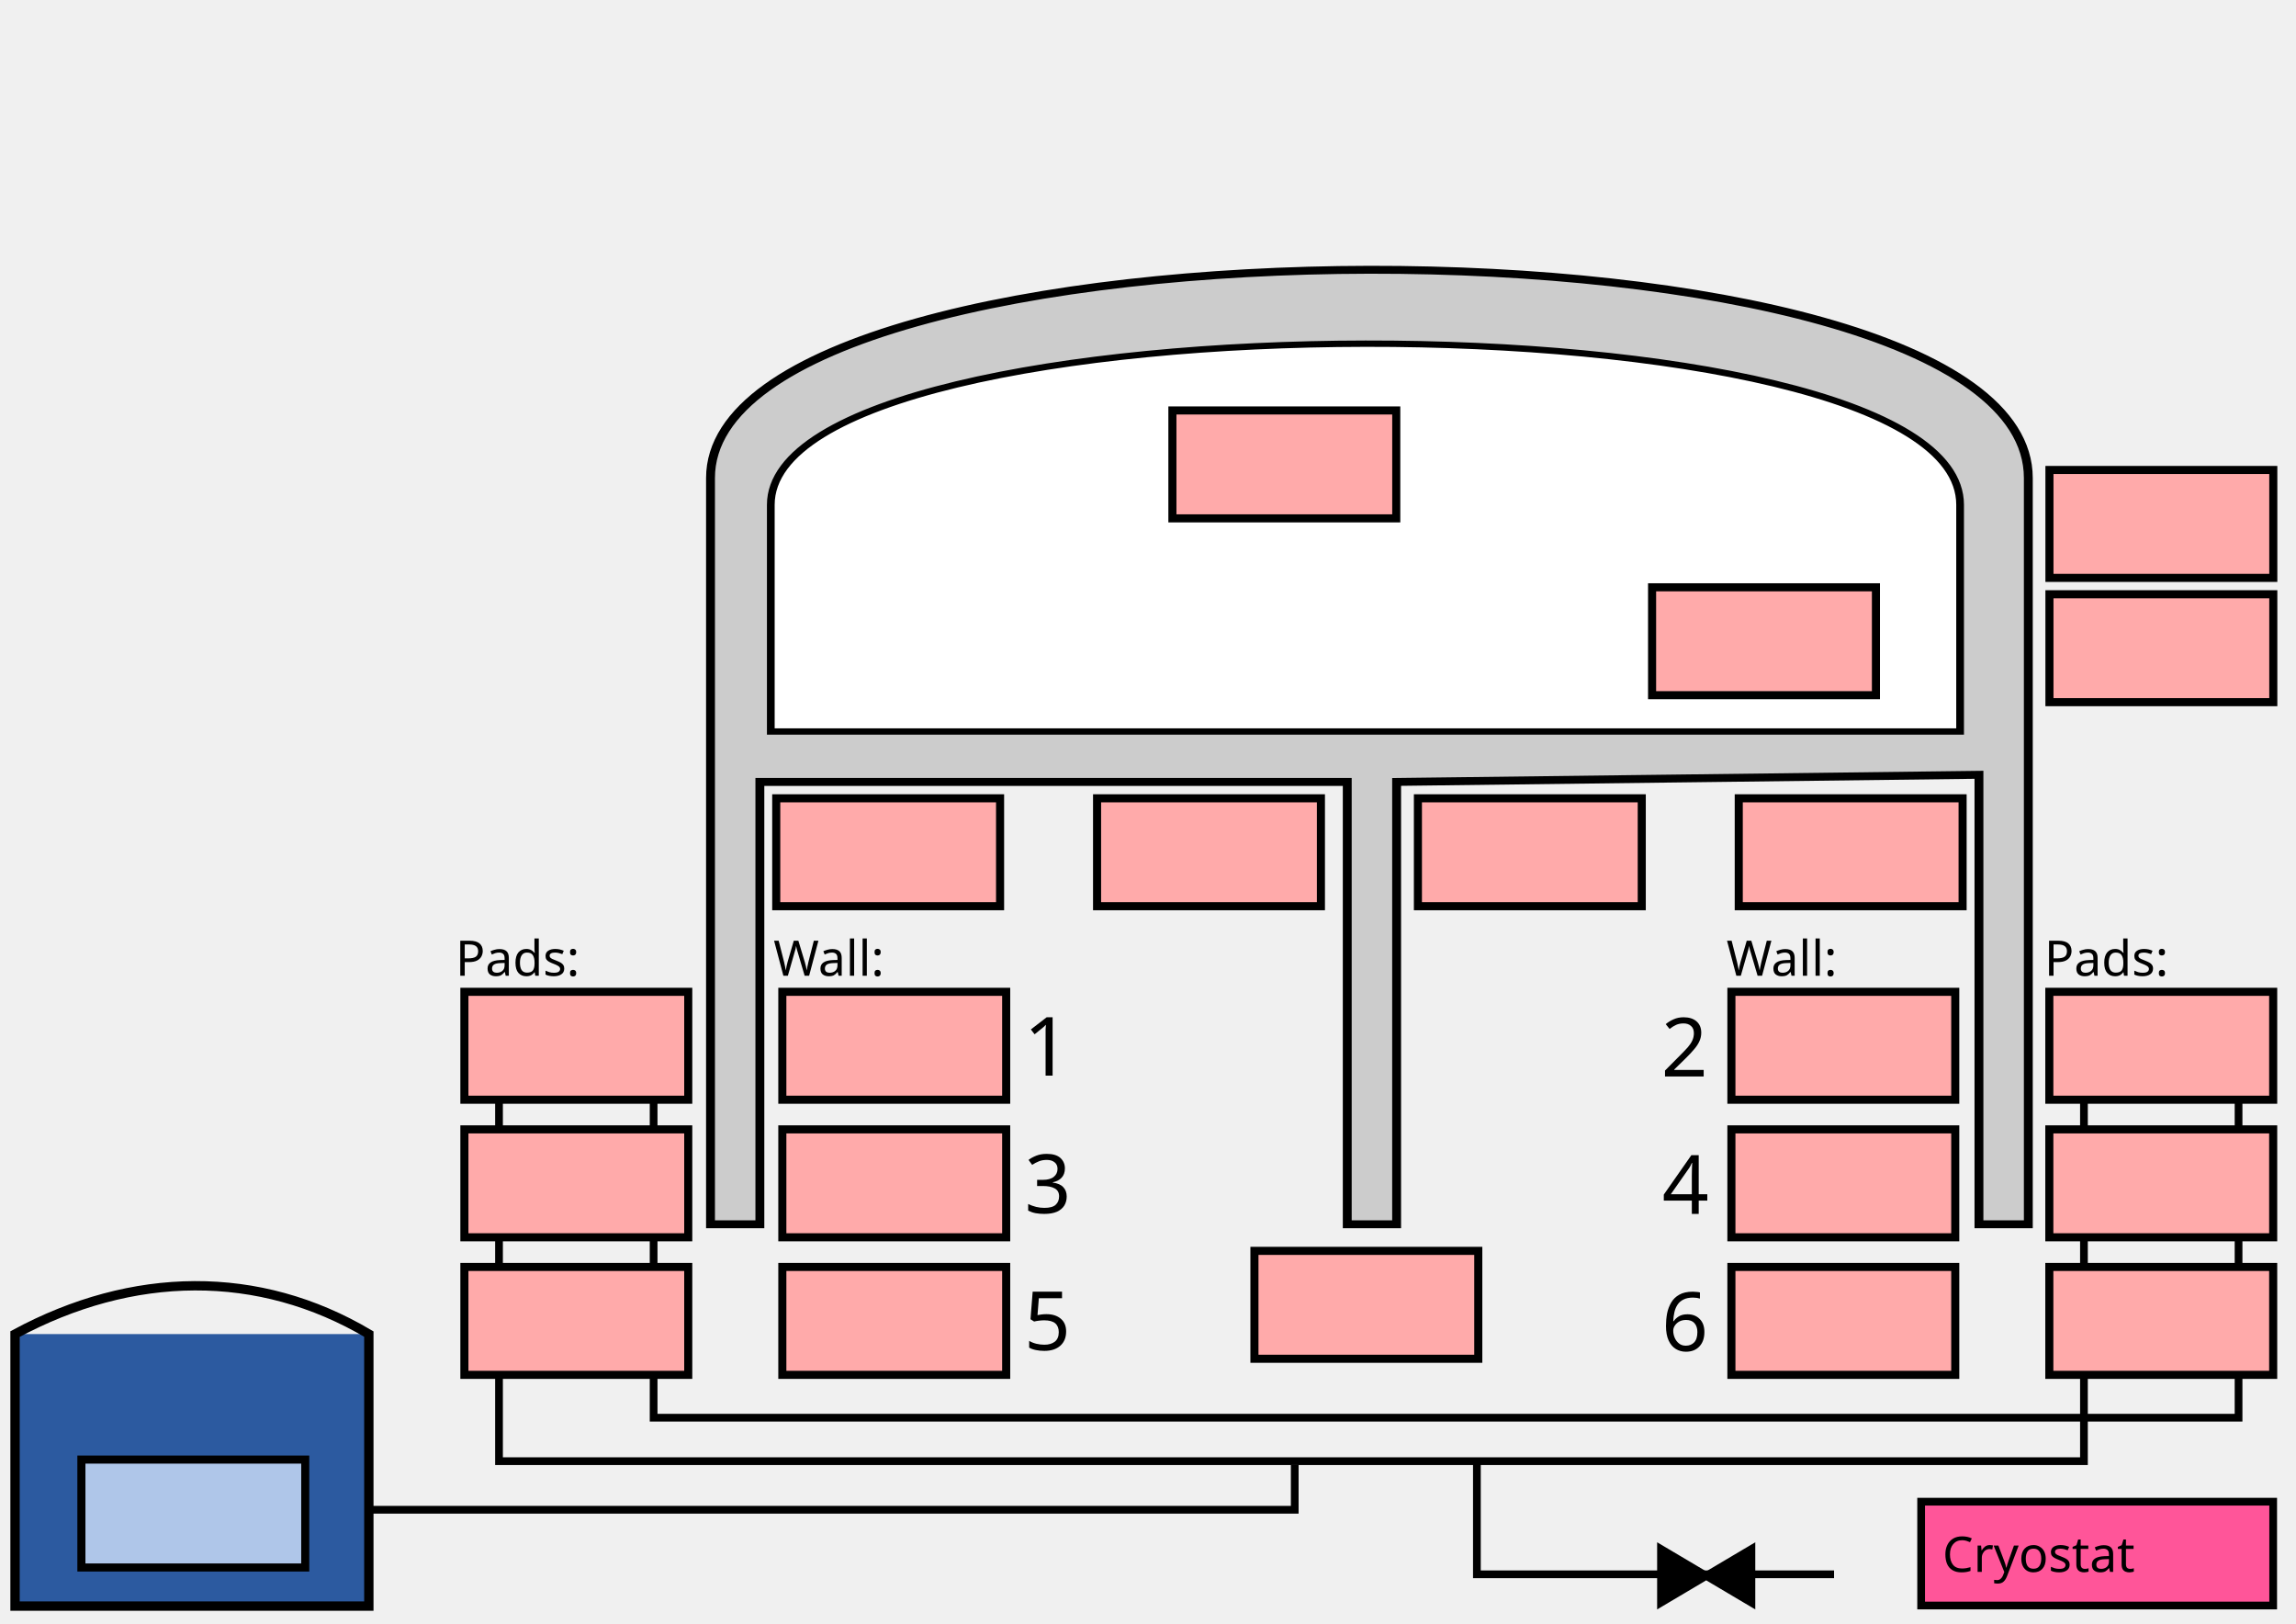
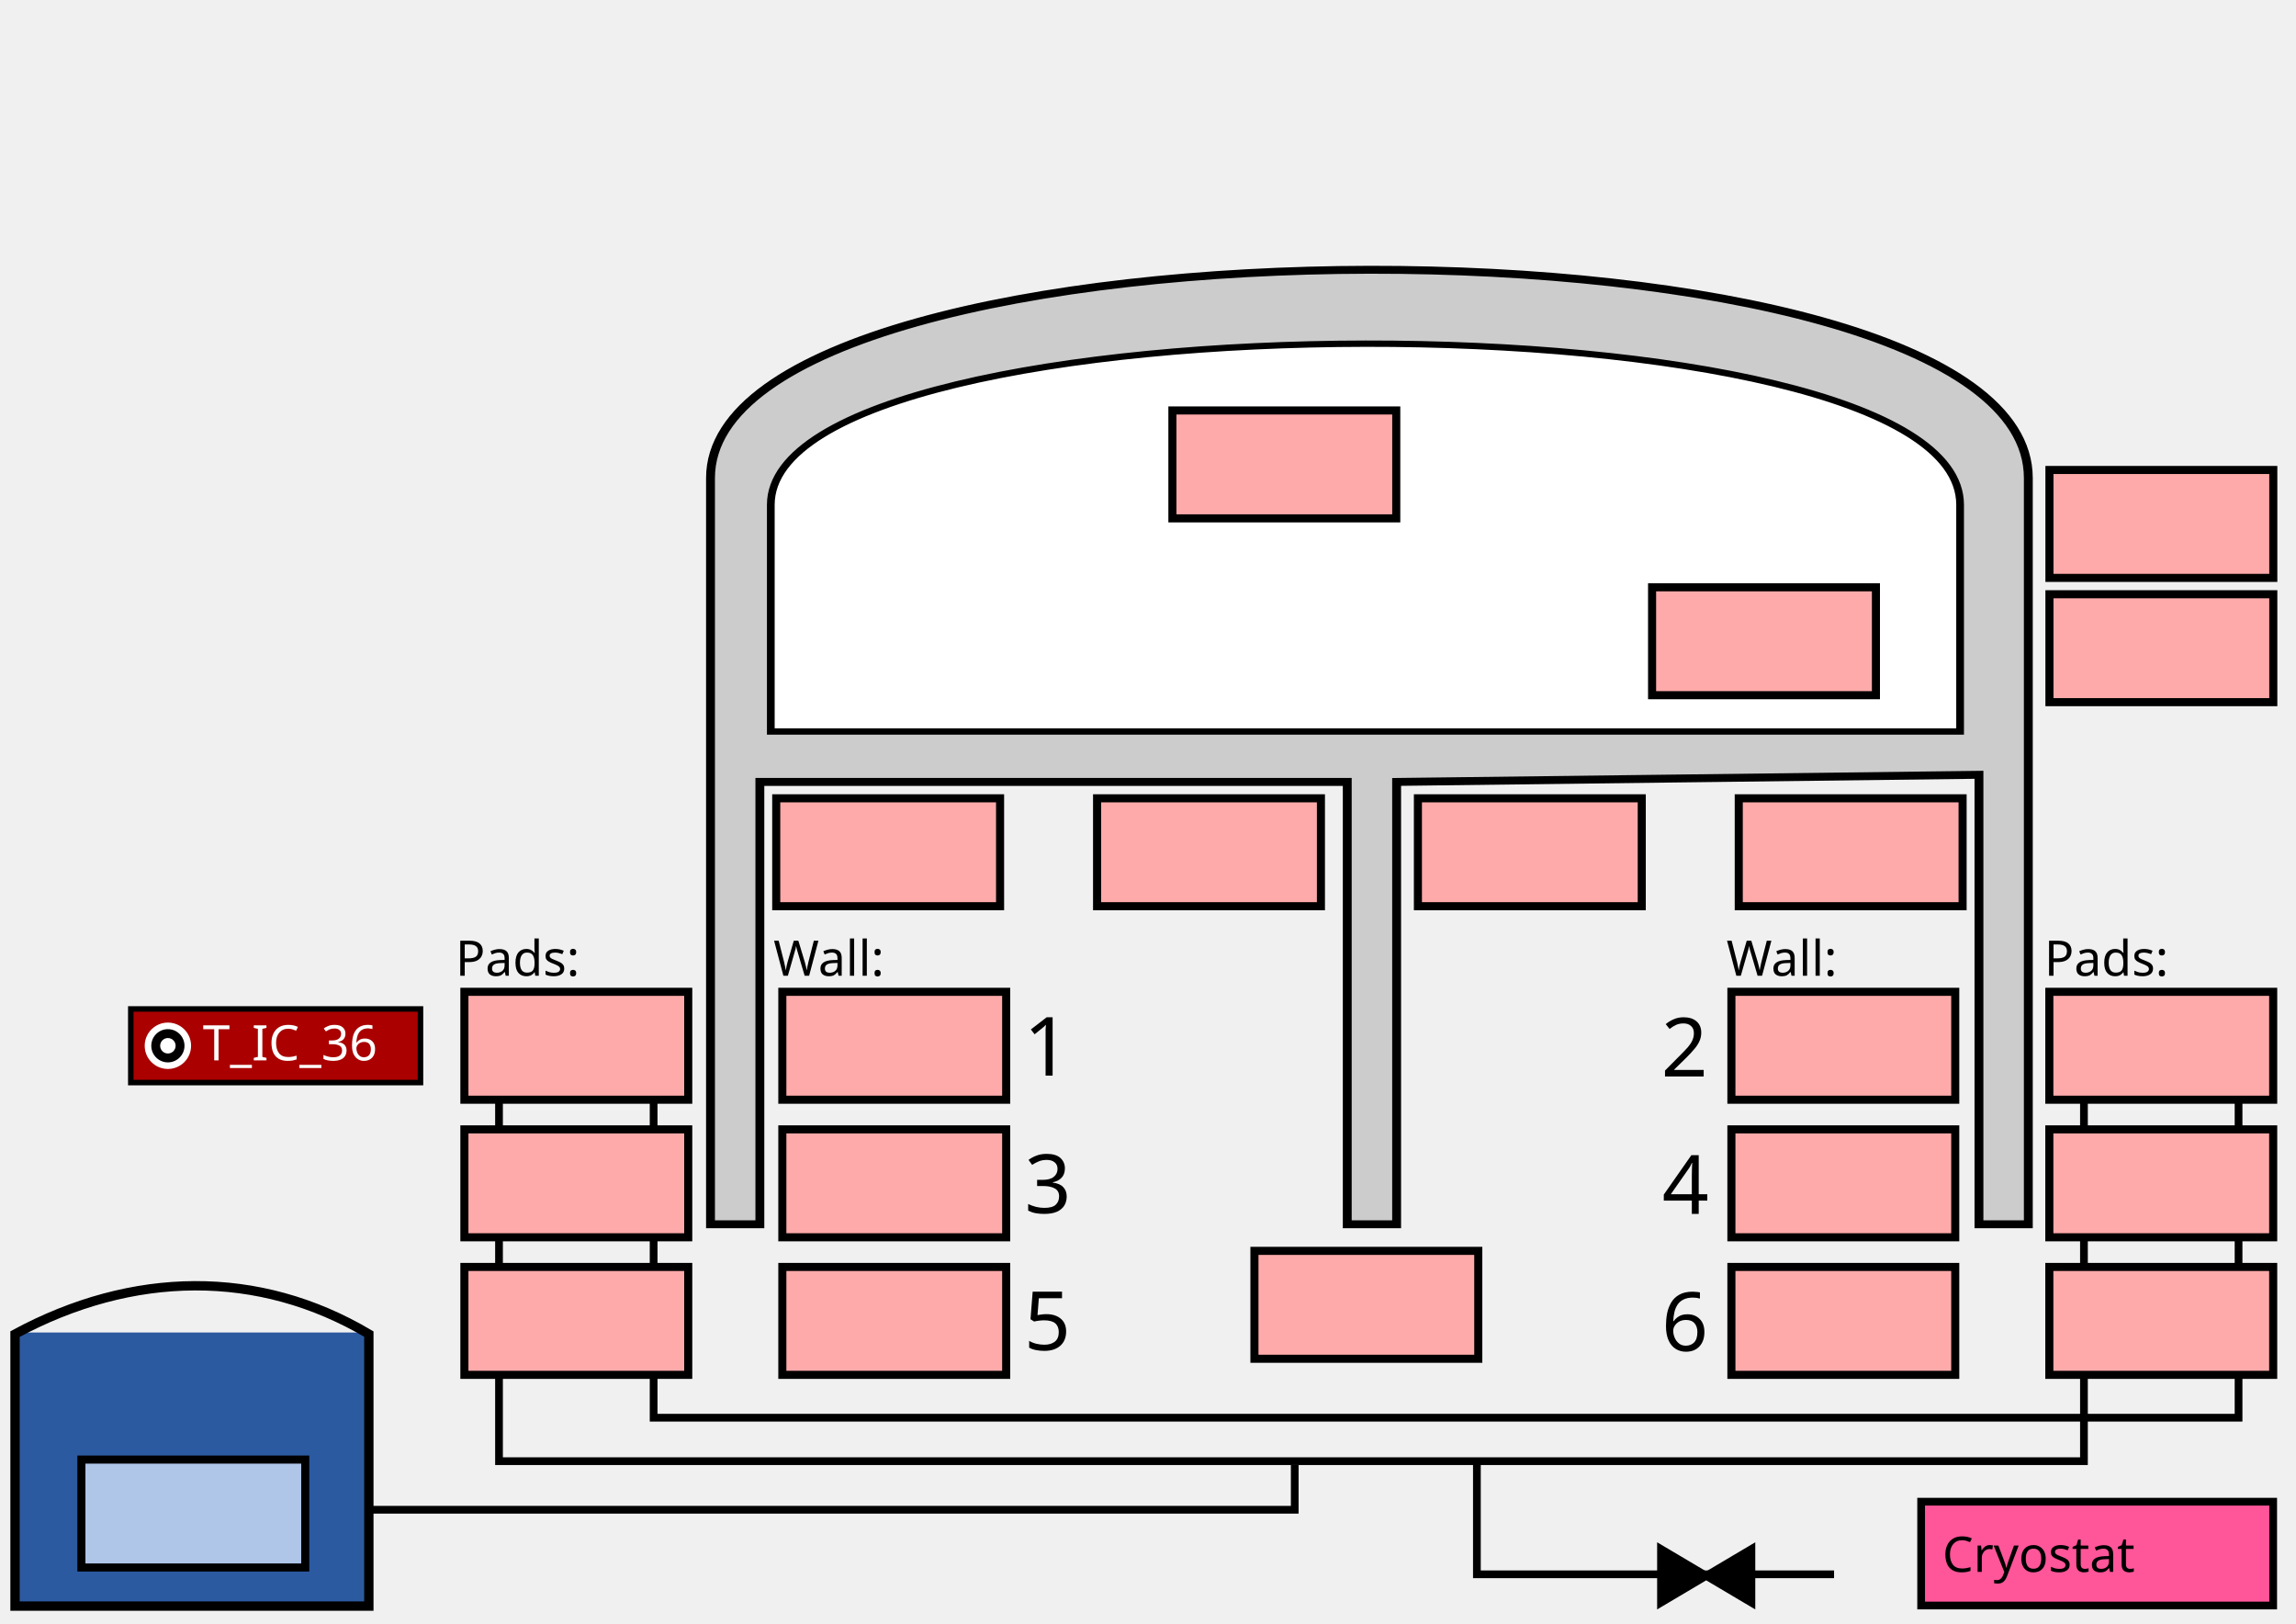
<svg xmlns="http://www.w3.org/2000/svg" width="297mm" height="210mm" viewBox="0 0 297 210" version="1.1" id="svg5">
  <defs id="defs2">
    <marker style="overflow:visible;" id="marker55454" refX="0.0" refY="0.0" orient="auto">
      <path transform="scale(0.2) rotate(180) translate(6,0)" style="fill-rule:evenodd;fill:context-stroke;stroke:context-stroke;stroke-width:1.0pt;" d="M 0.0,0.0 L 5.0,-5.0 L -12.5,0.0 L 5.0,5.0 L 0.0,0.0 z " id="path55452" />
    </marker>
    <marker style="overflow:visible" id="marker55444" refX="0.0" refY="0.0" orient="auto">
      <path transform="scale(0.2) translate(6,0)" style="fill-rule:evenodd;fill:context-stroke;stroke:context-stroke;stroke-width:1.0pt" d="M 0.0,0.0 L 5.0,-5.0 L -12.5,0.0 L 5.0,5.0 L 0.0,0.0 z " id="path55442" />
    </marker>
    <marker style="overflow:visible;" id="Arrow1Send" refX="0.0" refY="0.0" orient="auto">
      <path transform="scale(0.2) rotate(180) translate(6,0)" style="fill-rule:evenodd;fill:context-stroke;stroke:context-stroke;stroke-width:1.0pt;" d="M 0.0,0.0 L 5.0,-5.0 L -12.5,0.0 L 5.0,5.0 L 0.0,0.0 z " id="path55165" />
    </marker>
    <marker style="overflow:visible" id="Arrow1Sstart" refX="0.0" refY="0.0" orient="auto">
      <path transform="scale(0.2) translate(6,0)" style="fill-rule:evenodd;fill:context-stroke;stroke:context-stroke;stroke-width:1.0pt" d="M 0.0,0.0 L 5.0,-5.0 L -12.5,0.0 L 5.0,5.0 L 0.0,0.0 z " id="path55162" />
    </marker>
    <marker style="overflow:visible;" id="Arrow1Lend" refX="0.0" refY="0.0" orient="auto">
      <path transform="scale(0.8) rotate(180) translate(12.5,0)" style="fill-rule:evenodd;fill:context-stroke;stroke:context-stroke;stroke-width:1.0pt;" d="M 0.0,0.0 L 5.0,-5.0 L -12.5,0.0 L 5.0,5.0 L 0.0,0.0 z " id="path55153" />
    </marker>
    <marker style="overflow:visible" id="Arrow1Lstart" refX="0.0" refY="0.0" orient="auto">
      <path transform="scale(0.8) translate(12.5,0)" style="fill-rule:evenodd;fill:context-stroke;stroke:context-stroke;stroke-width:1.0pt" d="M 0.0,0.0 L 5.0,-5.0 L -12.5,0.0 L 5.0,5.0 L 0.0,0.0 z " id="path55150" />
    </marker>
    <style id="style74938">
.on {
  fill:#008000;
}


.off {
  fill:#808080;
}

.offgone.off {
  opacity:0;
}

@keyframes spin {
    from {transform:rotate(0deg);}
    to {transform:rotate(360deg);}
}
 
.spinner.on {
  animation: spin 4s infinite linear;
  transform: translate(100px, 100px);
}</style>
  </defs>
  <g id="layer1">
    <path style="fill:none;stroke:#000000;stroke-width:1;stroke-linecap:butt;stroke-linejoin:miter;stroke-miterlimit:4;stroke-dasharray:none;stroke-opacity:1" d="m 289.57,129.117 v 54.24 H 187.06 84.55 v -52.917" id="path2223" />
    <path style="fill:none;stroke:#000000;stroke-width:1;stroke-linecap:butt;stroke-linejoin:miter;stroke-miterlimit:4;stroke-dasharray:none;stroke-opacity:1" d="m 269.57,134.739 v 54.24 H 167.06 64.55 v -52.917" id="path2223-4" />
    <path style="fill:none;stroke:#000000;stroke-width:1;stroke-linecap:butt;stroke-linejoin:miter;stroke-miterlimit:4;stroke-dasharray:none;stroke-opacity:1" d="m 43.127,195.262 h 40.746 83.608 v -5.821" id="path3242" />
    <path style="fill:none;stroke:#000000;stroke-width:1;stroke-linecap:butt;stroke-linejoin:miter;stroke-miterlimit:4;stroke-dasharray:none;stroke-opacity:1" d="M 237.246,203.612 H 222.108 191.044 V 188.927" id="path3242-2" />
    <g id="g53370-6-8-4" transform="translate(-34.27666,-17.13065)" />
    <g id="g9529" transform="matrix(1.147722,0,0,1.022624,6.704714,-50.66155)" style="fill:#cccccc">
      <path id="rect1501" style="fill:#cccccc;stroke:#000000;stroke-width:1;stroke-miterlimit:4;stroke-dasharray:none" d="m 222.763,204.377 h -5.564 v -56.846 l -65.633,0.903 v 55.943 h -5.564 V 148.434 H 79.8 v 55.943 H 74.237 L 74.237,110 c 0,-34.853 148.526,-35.39 148.526,0 z" />
    </g>
    <g id="g9529-3" transform="matrix(1.035799,0,0,0.8491817,22.81225,-30.2971)" style="fill:#cccccc">
      <path id="rect1501-7" style="fill:#ffffff;stroke:#000000;stroke-width:0.965;stroke-miterlimit:4;stroke-dasharray:none" d="m 222.763,147.087 c 0,0 -102.806,0 -148.526,0 l 2.12e-4,-34.521 c 0,-32.476 148.526,-32.977 148.526,0 z" />
    </g>
    <text xml:space="preserve" style="font-style:normal;font-weight:normal;font-size:10.583px;line-height:1.25;font-family:sans-serif;fill:#000000;fill-opacity:1;stroke:none;stroke-width:0.265" x="118.02" y="96.286" id="text4457">
      <tspan id="tspan4455" style="stroke-width:0.265" x="118.02" y="96.286" />
    </text>
    <g id="link_main" class="link" transform="translate(54.9375,0.8090022)">
      <g id="g158619-1">
        <rect style="fill:#ff5599;stroke:#000000;stroke-width:1;stroke-miterlimit:4;stroke-dasharray:none;stroke-opacity:1" id="rect35972-4-5" width="45.538" height="13.429" x="193.572" y="193.41" />
        <text xml:space="preserve" style="font-style:normal;font-weight:normal;font-size:6.35px;line-height:1.25;font-family:sans-serif;text-align:center;text-anchor:middle;fill:#000000;fill-opacity:1;stroke:none;stroke-width:0.265" x="216.198" y="202.488" id="text35980-9-1">
          <tspan id="linkc" style="font-size:6.35px;text-align:center;text-anchor:middle;stroke-width:0.265" x="216.198" y="202.488">Cryostat</tspan>
        </text>
      </g>
    </g>
    <rect style="fill:#ffaaaa;stroke:#000000;stroke-width:1.044;stroke-miterlimit:4;stroke-dasharray:none;stroke-opacity:1" id="sensorbox_T_IC_17" width="28.956" height="13.956" x="162.268" y="161.779" />
    <rect style="fill:#ffaaaa;stroke:#000000;stroke-width:1.044;stroke-miterlimit:4;stroke-dasharray:none;stroke-opacity:1" id="sensorbox_T_IC_14" width="28.956" height="13.956" x="183.414" y="103.248" />
    <rect style="fill:#ffaaaa;stroke:#000000;stroke-width:1.044;stroke-miterlimit:4;stroke-dasharray:none;stroke-opacity:1" id="sensorbox_T_IC_15" width="28.956" height="13.956" x="224.917" y="103.248" />
    <rect style="fill:#ffaaaa;stroke:#000000;stroke-width:1.044;stroke-miterlimit:4;stroke-dasharray:none;stroke-opacity:1" id="sensorbox_T_IC_20" width="28.956" height="13.956" x="100.41" y="103.248" />
    <rect style="fill:#ffaaaa;stroke:#000000;stroke-width:1.044;stroke-miterlimit:4;stroke-dasharray:none;stroke-opacity:1" id="sensorbox_T_IC_18" width="28.956" height="13.956" x="141.912" y="103.248" />
    <rect style="fill:#ffaaaa;stroke:#000000;stroke-width:1.044;stroke-miterlimit:4;stroke-dasharray:none;stroke-opacity:1" id="sensorbox_T_IC_24" width="28.956" height="13.956" x="265.107" y="76.857" />
    <rect style="fill:#ffaaaa;stroke:#000000;stroke-width:1.044;stroke-miterlimit:4;stroke-dasharray:none;stroke-opacity:1" id="sensorbox_T_IC_23" width="28.956" height="13.956" x="265.107" y="60.784" />
    <rect style="fill:#ffaaaa;stroke:#000000;stroke-width:1.044;stroke-miterlimit:4;stroke-dasharray:none;stroke-opacity:1" id="sensorbox_T_IC_33" width="28.956" height="13.956" x="213.706" y="75.958" />
    <rect style="fill:#ffaaaa;stroke:#000000;stroke-width:1.044;stroke-miterlimit:4;stroke-dasharray:none;stroke-opacity:1" id="sensorbox_T_IC_37" width="28.956" height="13.956" x="151.657" y="53.086" />
    <rect style="fill:#ffaaaa;stroke:#000000;stroke-width:1.044;stroke-miterlimit:4;stroke-dasharray:none;stroke-opacity:1" id="sensorbox_T_IC_11" width="28.956" height="13.956" x="60.072" y="146.067" />
    <rect style="fill:#ffaaaa;stroke:#000000;stroke-width:1.044;stroke-miterlimit:4;stroke-dasharray:none;stroke-opacity:1" id="sensorbox_T_IC_13" width="28.956" height="13.956" x="60.072" y="128.275" />
    <rect style="fill:#ffaaaa;stroke:#000000;stroke-width:1.044;stroke-miterlimit:4;stroke-dasharray:none;stroke-opacity:1" id="sensorbox_T_IC_05" width="28.956" height="13.956" x="60.072" y="163.859" />
    <rect style="fill:#ffaaaa;stroke:#000000;stroke-width:1.044;stroke-miterlimit:4;stroke-dasharray:none;stroke-opacity:1" id="sensorbox_T_IC_12" width="28.956" height="13.956" x="101.199" y="146.067" />
    <rect style="fill:#ffaaaa;stroke:#000000;stroke-width:1.044;stroke-miterlimit:4;stroke-dasharray:none;stroke-opacity:1" id="sensorbox_T_IC_10" width="28.956" height="13.956" x="101.199" y="128.275" />
    <rect style="fill:#ffaaaa;stroke:#000000;stroke-width:1.044;stroke-miterlimit:4;stroke-dasharray:none;stroke-opacity:1" id="sensorbox_T_IC_02" width="28.956" height="13.956" x="101.199" y="163.859" />
    <rect style="fill:#ffaaaa;stroke:#000000;stroke-width:1.044;stroke-miterlimit:4;stroke-dasharray:none;stroke-opacity:1" id="sensorbox_T_IC_01" width="28.956" height="13.956" x="223.966" y="146.067" />
    <rect style="fill:#ffaaaa;stroke:#000000;stroke-width:1.044;stroke-miterlimit:4;stroke-dasharray:none;stroke-opacity:1" id="sensorbox_T_IC_07" width="28.956" height="13.956" x="223.966" y="128.275" />
    <rect style="fill:#ffaaaa;stroke:#000000;stroke-width:1.044;stroke-miterlimit:4;stroke-dasharray:none;stroke-opacity:1" id="sensorbox_T_IC_04" width="28.956" height="13.956" x="223.966" y="163.859" />
    <rect style="fill:#ffaaaa;stroke:#000000;stroke-width:1.044;stroke-miterlimit:4;stroke-dasharray:none;stroke-opacity:1" id="sensorbox_T_IC_06" width="28.956" height="13.956" x="265.092" y="146.067" />
    <rect style="fill:#ffaaaa;stroke:#000000;stroke-width:1.044;stroke-miterlimit:4;stroke-dasharray:none;stroke-opacity:1" id="sensorbox_T_IC_08" width="28.956" height="13.956" x="265.092" y="128.275" />
    <rect style="fill:#ffaaaa;stroke:#000000;stroke-width:1.044;stroke-miterlimit:4;stroke-dasharray:none;stroke-opacity:1" id="sensorbox_T_IC_03" width="28.956" height="13.956" x="265.092" y="163.859" />
    <text xml:space="preserve" style="font-style:normal;font-weight:normal;font-size:6.35px;line-height:1.25;font-family:sans-serif;fill:#000000;fill-opacity:1;stroke:none;stroke-width:0.265" x="58.93" y="126.2" id="text9531">
      <tspan id="tspan9529" style="font-size:6.35px;stroke-width:0.265" x="58.93" y="126.2">Pads:</tspan>
    </text>
    <text xml:space="preserve" style="font-style:normal;font-weight:normal;font-size:6.35px;line-height:1.25;font-family:sans-serif;fill:#000000;fill-opacity:1;stroke:none;stroke-width:0.265" x="100.056" y="126.2" id="text9531-5">
      <tspan id="tspan9529-6" style="font-size:6.35px;stroke-width:0.265" x="100.056" y="126.2">Wall:</tspan>
    </text>
    <text xml:space="preserve" style="font-style:normal;font-weight:normal;font-size:6.35px;line-height:1.25;font-family:sans-serif;fill:#000000;fill-opacity:1;stroke:none;stroke-width:0.265" x="223.323" y="126.2" id="text9531-8">
      <tspan id="tspan9529-8" style="font-size:6.35px;stroke-width:0.265" x="223.323" y="126.2">Wall:</tspan>
    </text>
    <text xml:space="preserve" style="font-style:normal;font-weight:normal;font-size:6.35px;line-height:1.25;font-family:sans-serif;fill:#000000;fill-opacity:1;stroke:none;stroke-width:0.265" x="264.45" y="126.2" id="text9531-5-8">
      <tspan id="tspan9529-6-6" style="font-size:6.35px;stroke-width:0.265" x="264.45" y="126.2">Pads:</tspan>
    </text>
    <text xml:space="preserve" style="font-style:normal;font-weight:normal;font-size:10.583px;line-height:1.25;font-family:sans-serif;fill:#000000;fill-opacity:1;stroke:none;stroke-width:0.265" x="132.41" y="139.113" id="text16965">
      <tspan id="tspan16963" style="stroke-width:0.265" x="132.41" y="139.113">1</tspan>
    </text>
    <text xml:space="preserve" style="font-style:normal;font-weight:normal;font-size:10.583px;line-height:1.25;font-family:sans-serif;fill:#000000;fill-opacity:1;stroke:none;stroke-width:0.265" x="132.532" y="156.893" id="text16965-7">
      <tspan id="tspan16963-5" style="stroke-width:0.265" x="132.532" y="156.893">3</tspan>
    </text>
    <text xml:space="preserve" style="font-style:normal;font-weight:normal;font-size:10.583px;line-height:1.25;font-family:sans-serif;fill:#000000;fill-opacity:1;stroke:none;stroke-width:0.265" x="132.457" y="174.605" id="text16965-5">
      <tspan id="tspan16963-8" style="stroke-width:0.265" x="132.457" y="174.605">5</tspan>
    </text>
    <text xml:space="preserve" style="font-style:normal;font-weight:normal;font-size:10.583px;line-height:1.25;font-family:sans-serif;fill:#000000;fill-opacity:1;stroke:none;stroke-width:0.265" x="214.88" y="139.222" id="text16965-76">
      <tspan id="tspan16963-1" style="stroke-width:0.265" x="214.88" y="139.222">2</tspan>
    </text>
    <text xml:space="preserve" style="font-style:normal;font-weight:normal;font-size:10.583px;line-height:1.25;font-family:sans-serif;fill:#000000;fill-opacity:1;stroke:none;stroke-width:0.265" x="215.002" y="157.002" id="text16965-7-3">
      <tspan id="tspan16963-5-1" style="stroke-width:0.265" x="215.002" y="157.002">4</tspan>
    </text>
    <text xml:space="preserve" style="font-style:normal;font-weight:normal;font-size:10.583px;line-height:1.25;font-family:sans-serif;fill:#000000;fill-opacity:1;stroke:none;stroke-width:0.265" x="214.927" y="174.714" id="text16965-5-4">
      <tspan id="tspan16963-8-2" style="stroke-width:0.265" x="214.927" y="174.714">6</tspan>
    </text>
    <g id="g114297" transform="translate(-10.97726,133.5748)">
-       <rect style="fill:#2c5aa0;fill-opacity:1;stroke:none;stroke-width:1;stroke-miterlimit:4;stroke-dasharray:none;stroke-opacity:1" id="n2dewarfill" width="45.767" height="35.181" x="12.922" y="38.966" />
+       <rect style="fill:#2c5aa0;fill-opacity:1;stroke:none;stroke-width:1.011;stroke-miterlimit:4;stroke-dasharray:none;stroke-opacity:1" id="n2dewarfill" width="46.297" height="35.516" x="12.657" y="38.763" />
      <rect style="fill:#afc6e9;stroke:#000000;stroke-width:1.044;stroke-miterlimit:4;stroke-dasharray:none;stroke-opacity:1" id="sensorbox_M_TS_01" width="28.956" height="13.956" x="21.506" y="55.199" />
      <path id="rect98897" style="fill:none;stroke:#000000;stroke-width:1.209" d="m 12.922,38.966 c 15.195,-8.204 31.515,-8.453 45.767,0 V 74.147 H 12.922 Z" />
    </g>
    <path d="m 214.858,200.345 v 6.931 l 11.697,-6.931 v 6.931 z" id="valve_S_TS_01" class="v findmeeasily" style="stroke:#000000;stroke-width:1;stroke-miterlimit:4;stroke-dasharray:none;stroke-opacity:1" />
+     <rect style="fill:#aa0000;stroke:#000000;stroke-width:0.711;stroke-miterlimit:4;stroke-dasharray:none;stroke-opacity:1" id="rect10247-2-4-2-81-9-3-1" width="37.475" height="9.524" x="16.918" y="130.491" />
+     <text xml:space="preserve" style="font-style:normal;font-weight:normal;font-size:6.35px;line-height:1.25;font-family:sans-serif;fill:#ffffff;fill-opacity:1;stroke:none;stroke-width:0.265" x="26.227" y="137.144" id="text13160-7-5-9-2-2-4-8-23">
+       <tspan id="value_T_IC_36" style="font-size:6.35px;fill:#ffffff;stroke-width:0.265" x="26.227" y="137.144">T_IC_36</tspan>
+     </text>
+     <g id="g124293" transform="translate(-3.552445,71.24611)" style="fill:#000000;stroke:#ffffff">
+       <circle style="fill:#000000;fill-opacity:1;stroke:#ffffff;stroke-width:0.852;stroke-miterlimit:4;stroke-dasharray:none;stroke-opacity:1" id="path124079" cx="25.27" cy="64.007" r="2.574" />
+       <circle style="fill:#ffffff;fill-opacity:1;stroke:none;stroke-width:0.625;stroke-miterlimit:4;stroke-dasharray:none;stroke-opacity:1" id="path124079-0" cx="25.27" cy="64.007" r="1" />
+     </g>
  </g>
</svg>
